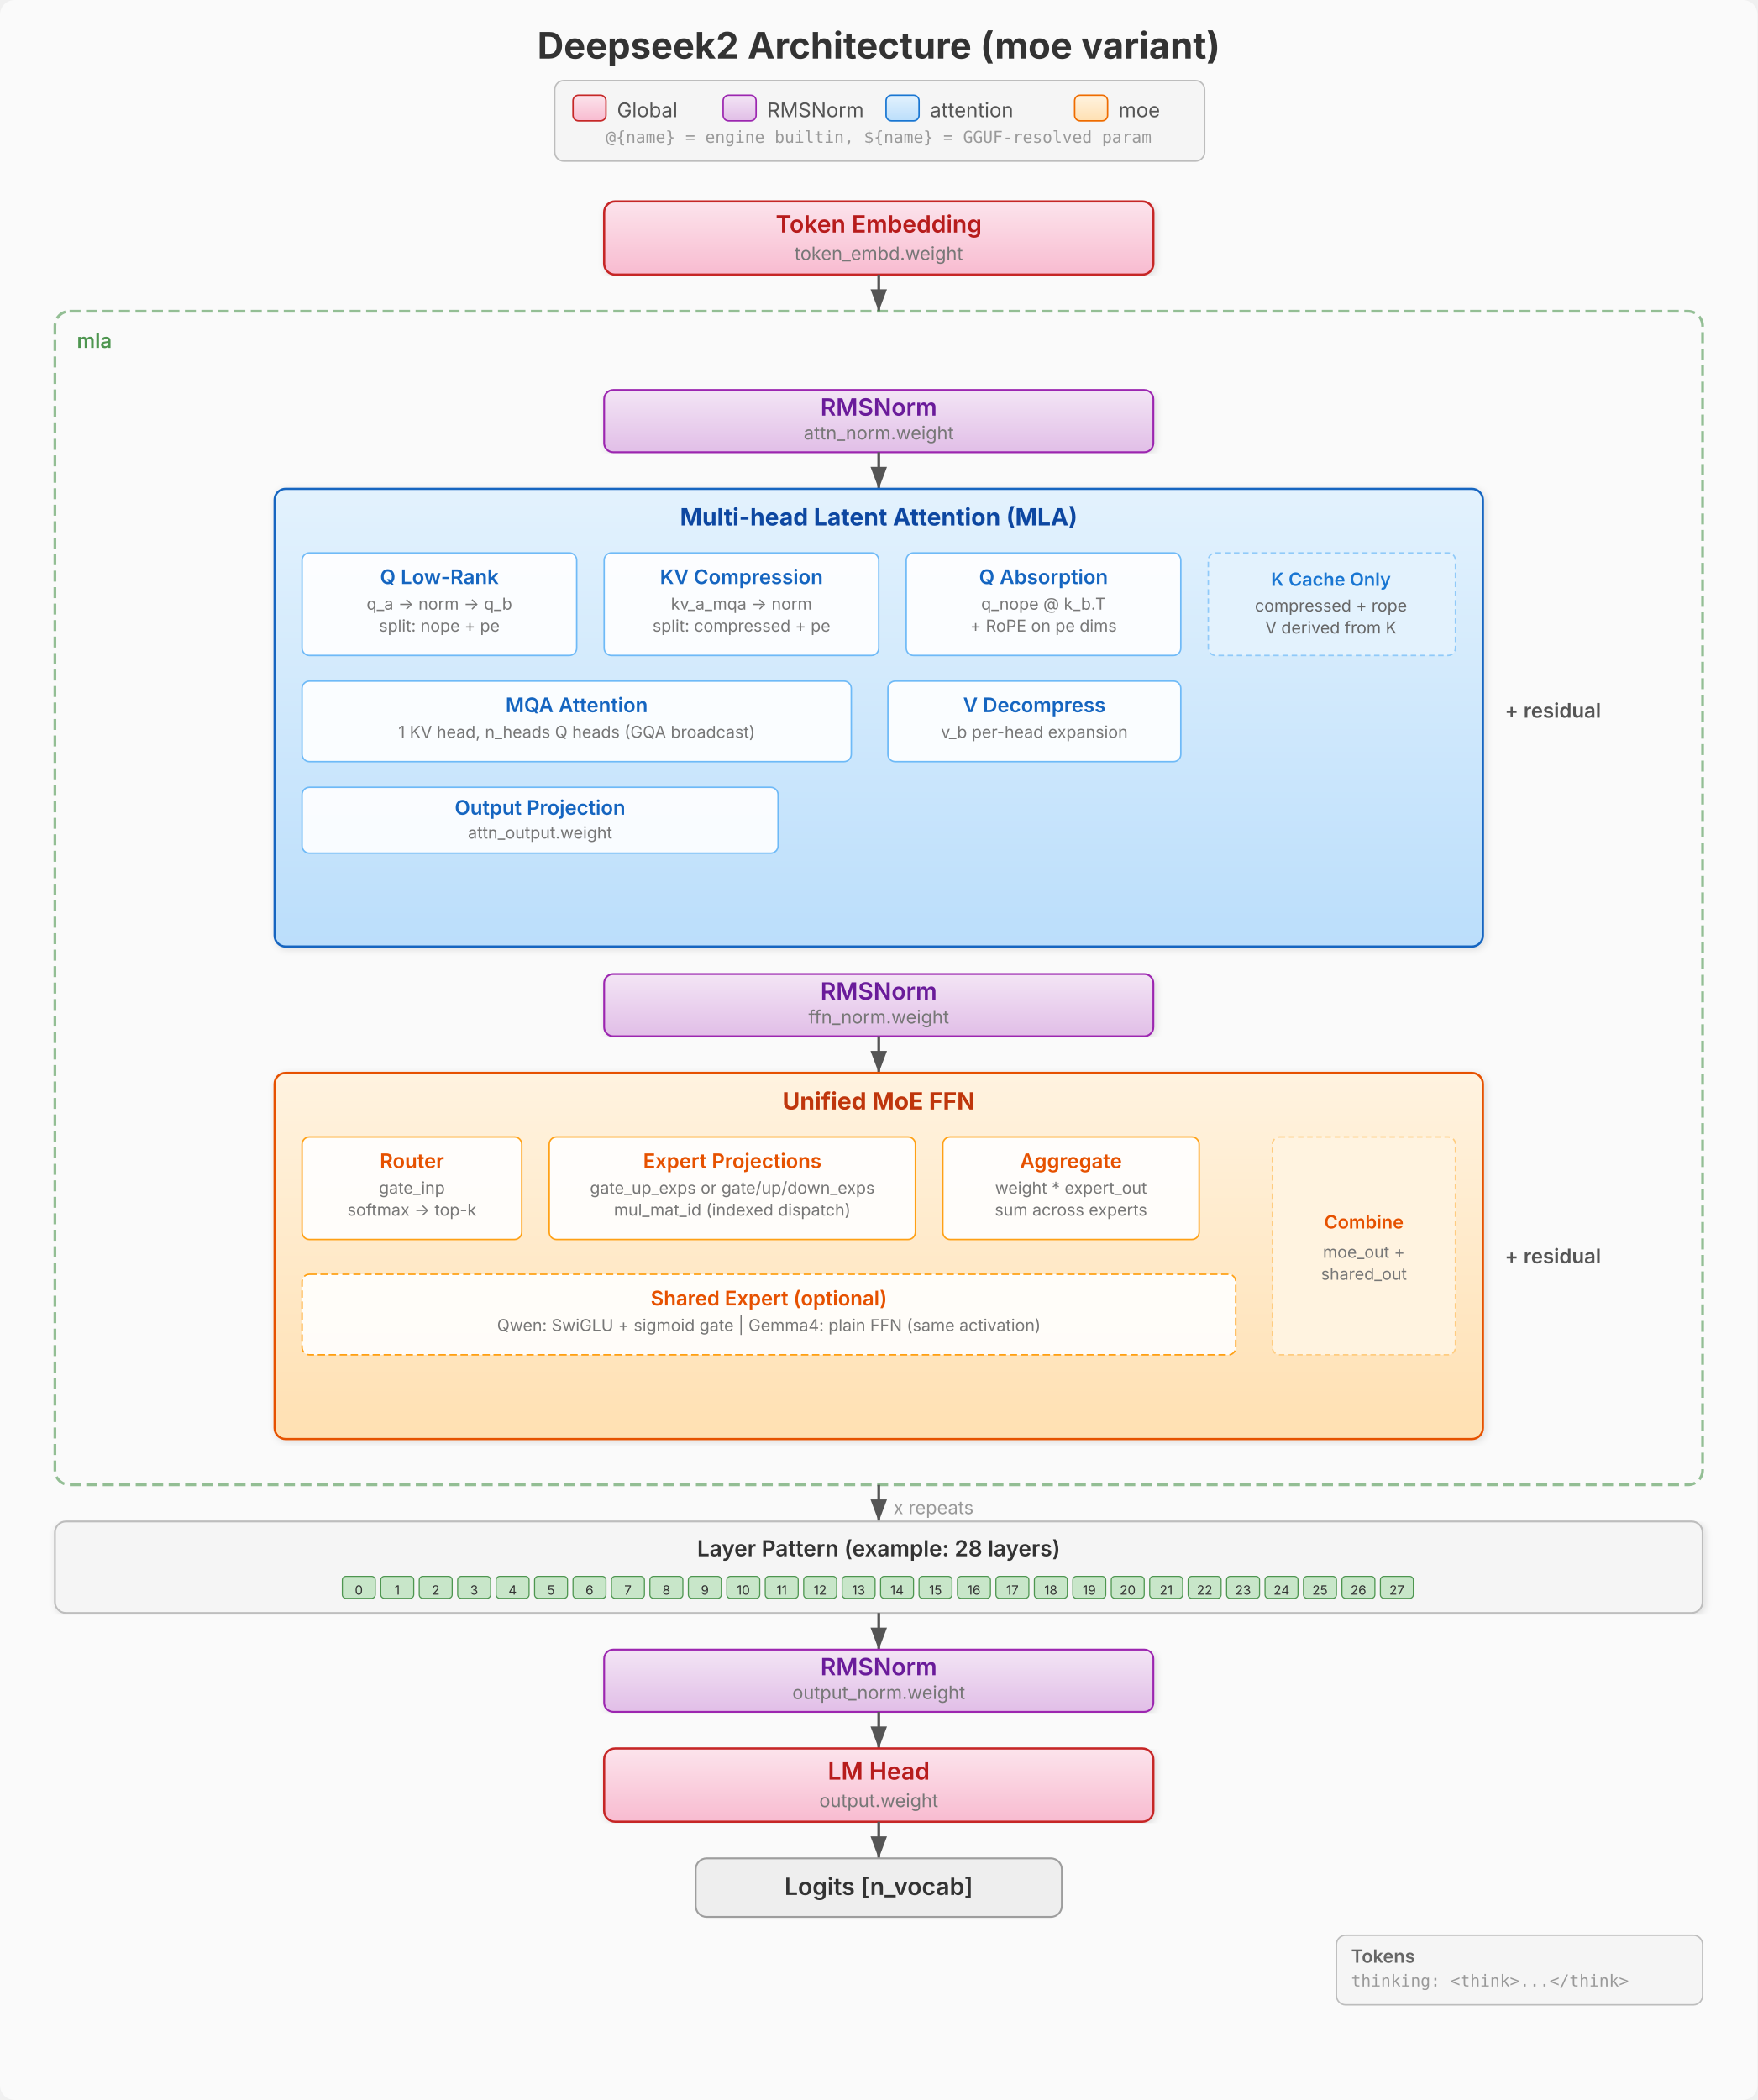
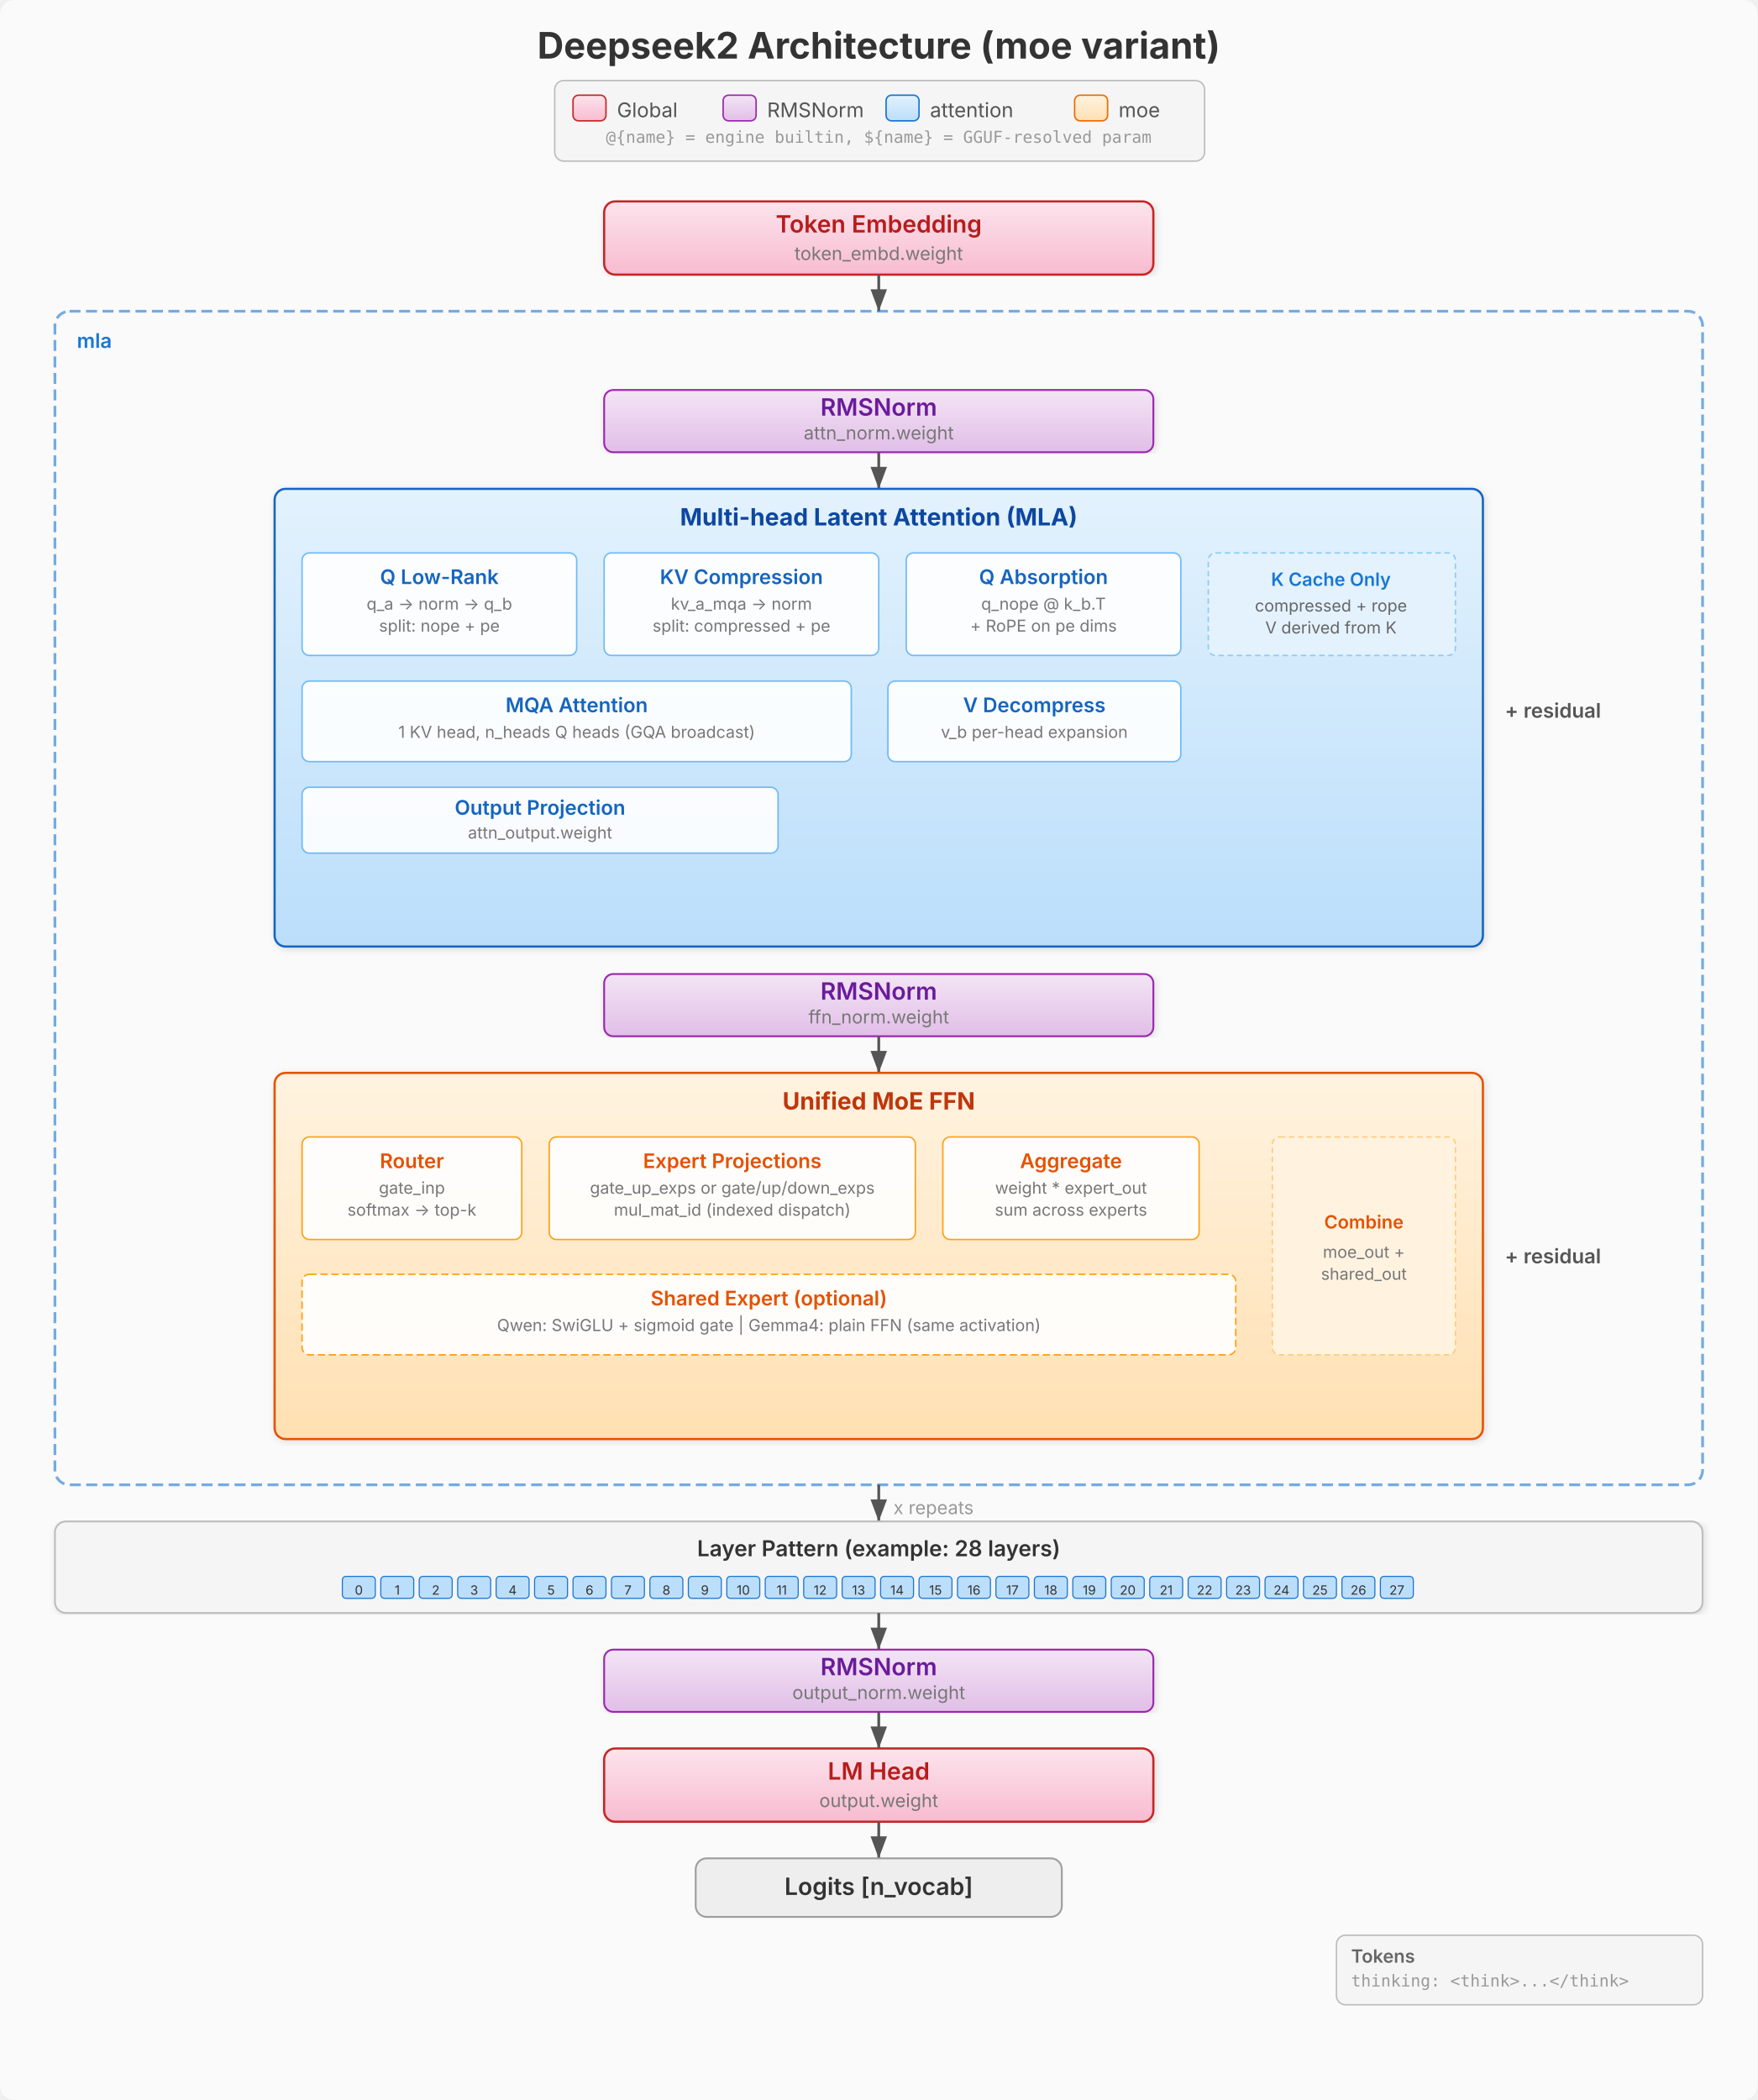
<svg xmlns="http://www.w3.org/2000/svg" viewBox="0 0 960 1147" font-family="system-ui, -apple-system, sans-serif" font-size="13">
  <defs>
    <marker id="arrow" markerWidth="8" markerHeight="6" refX="8" refY="3" orient="auto">
      <path d="M0,0 L8,3 L0,6" fill="#555555" />
    </marker>
    <linearGradient id="ssmGrad" x1="0" y1="0" x2="0" y2="1">
      <stop offset="0%" stop-color="#e8f5e9" />
      <stop offset="100%" stop-color="#c8e6c9" />
    </linearGradient>
    <linearGradient id="attnGrad" x1="0" y1="0" x2="0" y2="1">
      <stop offset="0%" stop-color="#e3f2fd" />
      <stop offset="100%" stop-color="#bbdefb" />
    </linearGradient>
    <linearGradient id="swaGrad" x1="0" y1="0" x2="0" y2="1">
      <stop offset="0%" stop-color="#e8f5e9" />
      <stop offset="100%" stop-color="#c8e6c9" />
    </linearGradient>
    <linearGradient id="ffnGrad" x1="0" y1="0" x2="0" y2="1">
      <stop offset="0%" stop-color="#fff3e0" />
      <stop offset="100%" stop-color="#ffe0b2" />
    </linearGradient>
    <linearGradient id="normGrad" x1="0" y1="0" x2="0" y2="1">
      <stop offset="0%" stop-color="#f3e5f5" />
      <stop offset="100%" stop-color="#e1bee7" />
    </linearGradient>
    <linearGradient id="globalGrad" x1="0" y1="0" x2="0" y2="1">
      <stop offset="0%" stop-color="#fce4ec" />
      <stop offset="100%" stop-color="#f8bbd0" />
    </linearGradient>
    <filter id="shadow" x="-2%" y="-2%" width="104%" height="104%">
      <feDropShadow dx="1" dy="1" stdDeviation="2" flood-opacity="0.12" />
    </filter>
    <g id="block_mla">
      <g>
        <rect width="660" height="250" rx="6" fill="url(#attnGrad)" stroke="#1565c0" stroke-width="1.2" filter="url(#shadow)" />
        <text x="330" y="20" text-anchor="middle" font-weight="700" font-size="13" fill="#0d47a1">Multi-head Latent Attention (MLA)</text>
        <g transform="translate(15, 35)">
          <rect width="150" height="56" rx="4" fill="#fff" stroke="#64b5f6" stroke-width="0.8" opacity="0.9" />
          <text x="75" y="17" text-anchor="middle" font-size="11" font-weight="600" fill="#1565c0">Q Low-Rank</text>
          <text x="75" y="31" text-anchor="middle" font-size="9" fill="#777">q_a -&gt; norm -&gt; q_b</text>
          <text x="75" y="43" text-anchor="middle" font-size="9" fill="#777">split: nope + pe</text>
        </g>
        <g transform="translate(180, 35)">
          <rect width="150" height="56" rx="4" fill="#fff" stroke="#64b5f6" stroke-width="0.8" opacity="0.9" />
          <text x="75" y="17" text-anchor="middle" font-size="11" font-weight="600" fill="#1565c0">KV Compression</text>
          <text x="75" y="31" text-anchor="middle" font-size="9" fill="#777">kv_a_mqa -&gt; norm</text>
          <text x="75" y="43" text-anchor="middle" font-size="9" fill="#777">split: compressed + pe</text>
        </g>
        <g transform="translate(345, 35)">
          <rect width="150" height="56" rx="4" fill="#fff" stroke="#64b5f6" stroke-width="0.8" opacity="0.9" />
          <text x="75" y="17" text-anchor="middle" font-size="11" font-weight="600" fill="#1565c0">Q Absorption</text>
          <text x="75" y="31" text-anchor="middle" font-size="9" fill="#777">q_nope @ k_b.T</text>
          <text x="75" y="43" text-anchor="middle" font-size="9" fill="#777">+ RoPE on pe dims</text>
        </g>
        <g transform="translate(15, 105)">
          <rect width="300" height="44" rx="4" fill="#fff" stroke="#64b5f6" stroke-width="0.8" opacity="0.9" />
          <text x="150" y="17" text-anchor="middle" font-size="11" font-weight="600" fill="#1565c0">MQA Attention</text>
          <text x="150" y="31" text-anchor="middle" font-size="9" fill="#777">1 KV head, n_heads Q heads (GQA broadcast)</text>
        </g>
        <g transform="translate(335, 105)">
          <rect width="160" height="44" rx="4" fill="#fff" stroke="#64b5f6" stroke-width="0.8" opacity="0.9" />
          <text x="80" y="17" text-anchor="middle" font-size="11" font-weight="600" fill="#1565c0">V Decompress</text>
          <text x="80" y="31" text-anchor="middle" font-size="9" fill="#777">v_b per-head expansion</text>
        </g>
        <g transform="translate(15, 163)">
          <rect width="260" height="36" rx="4" fill="#fff" stroke="#64b5f6" stroke-width="0.8" opacity="0.9" />
          <text x="130" y="15" text-anchor="middle" font-size="11" font-weight="600" fill="#1565c0">Output Projection</text>
          <text x="130" y="28" text-anchor="middle" font-size="9" fill="#777">attn_output.weight</text>
        </g>
        <g transform="translate(510, 35)">
          <rect width="135" height="56" rx="4" fill="#e3f2fd" stroke="#90caf9" stroke-width="0.8" stroke-dasharray="3,2" />
          <text x="67" y="18" text-anchor="middle" font-size="10" font-weight="600" fill="#1976d2">K Cache Only</text>
          <text x="67" y="32" text-anchor="middle" font-size="9" fill="#666">compressed + rope</text>
          <text x="67" y="44" text-anchor="middle" font-size="9" fill="#666">V derived from K</text>
        </g>
      </g>
    </g>
    <g id="block_moe">
      <g>
        <rect width="660" height="200" rx="6" fill="url(#ffnGrad)" stroke="#e65100" stroke-width="1.2" filter="url(#shadow)" />
        <text x="330" y="20" text-anchor="middle" font-weight="700" font-size="13" fill="#bf360c">Unified MoE FFN</text>
        <g transform="translate(15, 35)">
          <rect width="120" height="56" rx="4" fill="#fff" stroke="#ff9800" stroke-width="0.8" opacity="0.9" />
          <text x="60" y="17" text-anchor="middle" font-size="11" font-weight="600" fill="#e65100">Router</text>
          <text x="60" y="31" text-anchor="middle" font-size="9" fill="#777">gate_inp</text>
          <text x="60" y="43" text-anchor="middle" font-size="9" fill="#777">softmax -&gt; top-k</text>
        </g>
        <g transform="translate(150, 35)">
          <rect width="200" height="56" rx="4" fill="#fff" stroke="#ff9800" stroke-width="0.8" opacity="0.9" />
          <text x="100" y="17" text-anchor="middle" font-size="11" font-weight="600" fill="#e65100">Expert Projections</text>
          <text x="100" y="31" text-anchor="middle" font-size="9" fill="#777">gate_up_exps or gate/up/down_exps</text>
          <text x="100" y="43" text-anchor="middle" font-size="9" fill="#777">mul_mat_id (indexed dispatch)</text>
        </g>
        <g transform="translate(365, 35)">
          <rect width="140" height="56" rx="4" fill="#fff" stroke="#ff9800" stroke-width="0.8" opacity="0.9" />
          <text x="70" y="17" text-anchor="middle" font-size="11" font-weight="600" fill="#e65100">Aggregate</text>
          <text x="70" y="31" text-anchor="middle" font-size="9" fill="#777">weight * expert_out</text>
          <text x="70" y="43" text-anchor="middle" font-size="9" fill="#777">sum across experts</text>
        </g>
        <g transform="translate(15, 110)">
          <rect width="510" height="44" rx="4" fill="#fff" stroke="#ff9800" stroke-width="0.8" opacity="0.9" stroke-dasharray="4,2" />
          <text x="255" y="17" text-anchor="middle" font-size="11" font-weight="600" fill="#e65100">Shared Expert (optional)</text>
          <text x="255" y="31" text-anchor="middle" font-size="9" fill="#777">Qwen: SwiGLU + sigmoid gate | Gemma4: plain FFN (same activation)</text>
        </g>
        <g transform="translate(545, 35)">
          <rect width="100" height="119" rx="4" fill="#fff3e0" stroke="#ffcc80" stroke-width="0.8" stroke-dasharray="3,2" />
          <text x="50" y="50" text-anchor="middle" font-size="10" font-weight="600" fill="#e65100">Combine</text>
          <text x="50" y="66" text-anchor="middle" font-size="9" fill="#777">moe_out +</text>
          <text x="50" y="78" text-anchor="middle" font-size="9" fill="#777">shared_out</text>
        </g>
      </g>
    </g>
  </defs>
  <rect width="960" height="1147" fill="#fafafa" rx="8" />
  <text x="480" y="32" text-anchor="middle" font-size="20" font-weight="bold" fill="#333333">Deepseek2 Architecture (moe variant)</text>
  <rect x="303" y="44" width="355" height="44" rx="5" fill="#f5f5f5" stroke="#bdbdbd" stroke-width="0.8" />
  <g transform="translate(313, 52)">
    <rect x="0" width="18" height="14" rx="3" fill="url(#globalGrad)" stroke="#C62828" stroke-width="0.8" />
    <text x="24" y="12" font-size="11" fill="#555555">Global</text>
    <rect x="82" width="18" height="14" rx="3" fill="url(#normGrad)" stroke="#9C27B0" stroke-width="0.8" />
    <text x="106" y="12" font-size="11" fill="#555555">RMSNorm</text>
    <rect x="171" width="18" height="14" rx="3" fill="url(#attnGrad)" stroke="#1976D2" stroke-width="0.8" />
    <text x="195" y="12" font-size="11" fill="#555555">attention</text>
    <rect x="274" width="18" height="14" rx="3" fill="url(#ffnGrad)" stroke="#EF6C00" stroke-width="0.8" />
    <text x="298" y="12" font-size="11" fill="#555555">moe</text>
  </g>
  <text x="480" y="78" text-anchor="middle" font-size="9" fill="#999999" font-family="monospace">@{name} = engine builtin, ${name} = GGUF-resolved param</text>
  <g transform="translate(330, 110)">
    <rect width="300" height="40" rx="6" fill="url(#globalGrad)" stroke="#C62828" stroke-width="1.2" filter="url(#shadow)" />
    <text x="150" y="17" text-anchor="middle" font-weight="600" fill="#b71c1c">Token Embedding</text>
    <text x="150" y="32" text-anchor="middle" font-size="10" fill="#777777">token_embd.weight</text>
  </g>
  <line x1="480" y1="150" x2="480" y2="170" stroke="#555555" stroke-width="1.5" marker-end="url(#arrow)" />
-   <rect x="30" y="170" width="900" height="641" rx="8" fill="none" stroke="#4E9650" stroke-width="1.5" stroke-dasharray="6,3" opacity="0.6" />
-   <text x="42" y="190" font-size="11" font-weight="600" fill="#4E9650">mla</text>
+   <rect x="30" y="170" width="900" height="641" rx="8" fill="none" stroke="#1976D2" stroke-width="1.5" stroke-dasharray="6,3" opacity="0.6" />
+   <text x="42" y="190" font-size="11" font-weight="600" fill="#1976D2">mla</text>
  <g transform="translate(330, 213)">
    <rect width="300" height="34" rx="5" fill="url(#normGrad)" stroke="#9C27B0" stroke-width="1" filter="url(#shadow)" />
    <text x="150" y="14" text-anchor="middle" font-weight="600" fill="#6a1b9a">RMSNorm</text>
    <text x="150" y="27" text-anchor="middle" font-size="10" fill="#777777">attn_norm.weight</text>
  </g>
  <line x1="480" y1="247" x2="480" y2="267" stroke="#555555" stroke-width="1.5" marker-end="url(#arrow)" />
  <use href="#block_mla" transform="translate(150, 267)" />
  <text x="822" y="392" font-size="11" fill="#555555" font-weight="600">+ residual</text>
  <g transform="translate(330, 532)">
    <rect width="300" height="34" rx="5" fill="url(#normGrad)" stroke="#9C27B0" stroke-width="1" filter="url(#shadow)" />
    <text x="150" y="14" text-anchor="middle" font-weight="600" fill="#6a1b9a">RMSNorm</text>
    <text x="150" y="27" text-anchor="middle" font-size="10" fill="#777777">ffn_norm.weight</text>
  </g>
  <line x1="480" y1="566" x2="480" y2="586" stroke="#555555" stroke-width="1.5" marker-end="url(#arrow)" />
  <use href="#block_moe" transform="translate(150, 586)" />
  <text x="822" y="690" font-size="11" fill="#555555" font-weight="600">+ residual</text>
  <line x1="480" y1="811" x2="480" y2="831" stroke="#555555" stroke-width="1.5" marker-end="url(#arrow)" />
  <text x="488" y="827" font-size="10" fill="#999999">x repeats</text>
  <g transform="translate(30, 831)">
    <rect width="900" height="50" rx="6" fill="#f5f5f5" stroke="#bdbdbd" stroke-width="1" filter="url(#shadow)" />
    <text x="450" y="19" text-anchor="middle" font-size="12" font-weight="600" fill="#333333">Layer Pattern (example: 28 layers)</text>
    <g transform="translate(157, 30)">
-       <rect x="0" width="18" height="12" rx="2" fill="#c8e6c9" stroke="#4E9650" stroke-width="0.6" />
+       <rect x="0" width="18" height="12" rx="2" fill="#bbdefb" stroke="#1976D2" stroke-width="0.6" />
      <text x="9" y="10" text-anchor="middle" font-size="7" fill="#333333">0</text>
-       <rect x="21" width="18" height="12" rx="2" fill="#c8e6c9" stroke="#4E9650" stroke-width="0.6" />
+       <rect x="21" width="18" height="12" rx="2" fill="#bbdefb" stroke="#1976D2" stroke-width="0.6" />
      <text x="30" y="10" text-anchor="middle" font-size="7" fill="#333333">1</text>
-       <rect x="42" width="18" height="12" rx="2" fill="#c8e6c9" stroke="#4E9650" stroke-width="0.6" />
+       <rect x="42" width="18" height="12" rx="2" fill="#bbdefb" stroke="#1976D2" stroke-width="0.6" />
      <text x="51" y="10" text-anchor="middle" font-size="7" fill="#333333">2</text>
-       <rect x="63" width="18" height="12" rx="2" fill="#c8e6c9" stroke="#4E9650" stroke-width="0.6" />
+       <rect x="63" width="18" height="12" rx="2" fill="#bbdefb" stroke="#1976D2" stroke-width="0.6" />
      <text x="72" y="10" text-anchor="middle" font-size="7" fill="#333333">3</text>
-       <rect x="84" width="18" height="12" rx="2" fill="#c8e6c9" stroke="#4E9650" stroke-width="0.6" />
+       <rect x="84" width="18" height="12" rx="2" fill="#bbdefb" stroke="#1976D2" stroke-width="0.6" />
      <text x="93" y="10" text-anchor="middle" font-size="7" fill="#333333">4</text>
-       <rect x="105" width="18" height="12" rx="2" fill="#c8e6c9" stroke="#4E9650" stroke-width="0.6" />
+       <rect x="105" width="18" height="12" rx="2" fill="#bbdefb" stroke="#1976D2" stroke-width="0.6" />
      <text x="114" y="10" text-anchor="middle" font-size="7" fill="#333333">5</text>
-       <rect x="126" width="18" height="12" rx="2" fill="#c8e6c9" stroke="#4E9650" stroke-width="0.6" />
+       <rect x="126" width="18" height="12" rx="2" fill="#bbdefb" stroke="#1976D2" stroke-width="0.6" />
      <text x="135" y="10" text-anchor="middle" font-size="7" fill="#333333">6</text>
-       <rect x="147" width="18" height="12" rx="2" fill="#c8e6c9" stroke="#4E9650" stroke-width="0.6" />
+       <rect x="147" width="18" height="12" rx="2" fill="#bbdefb" stroke="#1976D2" stroke-width="0.6" />
      <text x="156" y="10" text-anchor="middle" font-size="7" fill="#333333">7</text>
-       <rect x="168" width="18" height="12" rx="2" fill="#c8e6c9" stroke="#4E9650" stroke-width="0.6" />
+       <rect x="168" width="18" height="12" rx="2" fill="#bbdefb" stroke="#1976D2" stroke-width="0.6" />
      <text x="177" y="10" text-anchor="middle" font-size="7" fill="#333333">8</text>
-       <rect x="189" width="18" height="12" rx="2" fill="#c8e6c9" stroke="#4E9650" stroke-width="0.6" />
+       <rect x="189" width="18" height="12" rx="2" fill="#bbdefb" stroke="#1976D2" stroke-width="0.6" />
      <text x="198" y="10" text-anchor="middle" font-size="7" fill="#333333">9</text>
-       <rect x="210" width="18" height="12" rx="2" fill="#c8e6c9" stroke="#4E9650" stroke-width="0.6" />
+       <rect x="210" width="18" height="12" rx="2" fill="#bbdefb" stroke="#1976D2" stroke-width="0.6" />
      <text x="219" y="10" text-anchor="middle" font-size="7" fill="#333333">10</text>
-       <rect x="231" width="18" height="12" rx="2" fill="#c8e6c9" stroke="#4E9650" stroke-width="0.6" />
+       <rect x="231" width="18" height="12" rx="2" fill="#bbdefb" stroke="#1976D2" stroke-width="0.6" />
      <text x="240" y="10" text-anchor="middle" font-size="7" fill="#333333">11</text>
-       <rect x="252" width="18" height="12" rx="2" fill="#c8e6c9" stroke="#4E9650" stroke-width="0.6" />
+       <rect x="252" width="18" height="12" rx="2" fill="#bbdefb" stroke="#1976D2" stroke-width="0.6" />
      <text x="261" y="10" text-anchor="middle" font-size="7" fill="#333333">12</text>
-       <rect x="273" width="18" height="12" rx="2" fill="#c8e6c9" stroke="#4E9650" stroke-width="0.6" />
+       <rect x="273" width="18" height="12" rx="2" fill="#bbdefb" stroke="#1976D2" stroke-width="0.6" />
      <text x="282" y="10" text-anchor="middle" font-size="7" fill="#333333">13</text>
-       <rect x="294" width="18" height="12" rx="2" fill="#c8e6c9" stroke="#4E9650" stroke-width="0.6" />
+       <rect x="294" width="18" height="12" rx="2" fill="#bbdefb" stroke="#1976D2" stroke-width="0.6" />
      <text x="303" y="10" text-anchor="middle" font-size="7" fill="#333333">14</text>
-       <rect x="315" width="18" height="12" rx="2" fill="#c8e6c9" stroke="#4E9650" stroke-width="0.6" />
+       <rect x="315" width="18" height="12" rx="2" fill="#bbdefb" stroke="#1976D2" stroke-width="0.6" />
      <text x="324" y="10" text-anchor="middle" font-size="7" fill="#333333">15</text>
-       <rect x="336" width="18" height="12" rx="2" fill="#c8e6c9" stroke="#4E9650" stroke-width="0.6" />
+       <rect x="336" width="18" height="12" rx="2" fill="#bbdefb" stroke="#1976D2" stroke-width="0.6" />
      <text x="345" y="10" text-anchor="middle" font-size="7" fill="#333333">16</text>
-       <rect x="357" width="18" height="12" rx="2" fill="#c8e6c9" stroke="#4E9650" stroke-width="0.6" />
+       <rect x="357" width="18" height="12" rx="2" fill="#bbdefb" stroke="#1976D2" stroke-width="0.6" />
      <text x="366" y="10" text-anchor="middle" font-size="7" fill="#333333">17</text>
-       <rect x="378" width="18" height="12" rx="2" fill="#c8e6c9" stroke="#4E9650" stroke-width="0.6" />
+       <rect x="378" width="18" height="12" rx="2" fill="#bbdefb" stroke="#1976D2" stroke-width="0.6" />
      <text x="387" y="10" text-anchor="middle" font-size="7" fill="#333333">18</text>
-       <rect x="399" width="18" height="12" rx="2" fill="#c8e6c9" stroke="#4E9650" stroke-width="0.6" />
+       <rect x="399" width="18" height="12" rx="2" fill="#bbdefb" stroke="#1976D2" stroke-width="0.6" />
      <text x="408" y="10" text-anchor="middle" font-size="7" fill="#333333">19</text>
-       <rect x="420" width="18" height="12" rx="2" fill="#c8e6c9" stroke="#4E9650" stroke-width="0.6" />
+       <rect x="420" width="18" height="12" rx="2" fill="#bbdefb" stroke="#1976D2" stroke-width="0.6" />
      <text x="429" y="10" text-anchor="middle" font-size="7" fill="#333333">20</text>
-       <rect x="441" width="18" height="12" rx="2" fill="#c8e6c9" stroke="#4E9650" stroke-width="0.6" />
+       <rect x="441" width="18" height="12" rx="2" fill="#bbdefb" stroke="#1976D2" stroke-width="0.6" />
      <text x="450" y="10" text-anchor="middle" font-size="7" fill="#333333">21</text>
-       <rect x="462" width="18" height="12" rx="2" fill="#c8e6c9" stroke="#4E9650" stroke-width="0.6" />
+       <rect x="462" width="18" height="12" rx="2" fill="#bbdefb" stroke="#1976D2" stroke-width="0.6" />
      <text x="471" y="10" text-anchor="middle" font-size="7" fill="#333333">22</text>
-       <rect x="483" width="18" height="12" rx="2" fill="#c8e6c9" stroke="#4E9650" stroke-width="0.6" />
+       <rect x="483" width="18" height="12" rx="2" fill="#bbdefb" stroke="#1976D2" stroke-width="0.6" />
      <text x="492" y="10" text-anchor="middle" font-size="7" fill="#333333">23</text>
-       <rect x="504" width="18" height="12" rx="2" fill="#c8e6c9" stroke="#4E9650" stroke-width="0.6" />
+       <rect x="504" width="18" height="12" rx="2" fill="#bbdefb" stroke="#1976D2" stroke-width="0.6" />
      <text x="513" y="10" text-anchor="middle" font-size="7" fill="#333333">24</text>
-       <rect x="525" width="18" height="12" rx="2" fill="#c8e6c9" stroke="#4E9650" stroke-width="0.6" />
+       <rect x="525" width="18" height="12" rx="2" fill="#bbdefb" stroke="#1976D2" stroke-width="0.6" />
      <text x="534" y="10" text-anchor="middle" font-size="7" fill="#333333">25</text>
-       <rect x="546" width="18" height="12" rx="2" fill="#c8e6c9" stroke="#4E9650" stroke-width="0.6" />
+       <rect x="546" width="18" height="12" rx="2" fill="#bbdefb" stroke="#1976D2" stroke-width="0.6" />
      <text x="555" y="10" text-anchor="middle" font-size="7" fill="#333333">26</text>
-       <rect x="567" width="18" height="12" rx="2" fill="#c8e6c9" stroke="#4E9650" stroke-width="0.6" />
+       <rect x="567" width="18" height="12" rx="2" fill="#bbdefb" stroke="#1976D2" stroke-width="0.6" />
      <text x="576" y="10" text-anchor="middle" font-size="7" fill="#333333">27</text>
    </g>
  </g>
  <line x1="480" y1="881" x2="480" y2="901" stroke="#555555" stroke-width="1.5" marker-end="url(#arrow)" />
  <g transform="translate(330, 901)">
    <rect width="300" height="34" rx="5" fill="url(#normGrad)" stroke="#9C27B0" stroke-width="1" filter="url(#shadow)" />
    <text x="150" y="14" text-anchor="middle" font-weight="600" fill="#6a1b9a">RMSNorm</text>
    <text x="150" y="27" text-anchor="middle" font-size="10" fill="#777777">output_norm.weight</text>
  </g>
  <line x1="480" y1="935" x2="480" y2="955" stroke="#555555" stroke-width="1.5" marker-end="url(#arrow)" />
  <g transform="translate(330, 955)">
    <rect width="300" height="40" rx="6" fill="url(#globalGrad)" stroke="#C62828" stroke-width="1.2" filter="url(#shadow)" />
    <text x="150" y="17" text-anchor="middle" font-weight="600" fill="#b71c1c">LM Head</text>
    <text x="150" y="32" text-anchor="middle" font-size="10" fill="#777777">output.weight</text>
  </g>
  <line x1="480" y1="995" x2="480" y2="1015" stroke="#555555" stroke-width="1.5" marker-end="url(#arrow)" />
  <g transform="translate(380, 1015)">
    <rect width="200" height="32" rx="6" fill="#eeeeee" stroke="#9e9e9e" stroke-width="1" />
    <text x="100" y="20" text-anchor="middle" font-weight="600" fill="#333333">Logits [n_vocab]</text>
  </g>
  <rect x="730" y="1057" width="200" height="38" rx="5" fill="#f5f5f5" stroke="#bdbdbd" stroke-width="0.8" />
  <text x="738" y="1072" font-size="10" font-weight="600" fill="#666666">Tokens</text>
  <text x="738" y="1085" font-size="9" fill="#999999" font-family="monospace">thinking: &lt;think&gt;...&lt;/think&gt;</text>
</svg>
